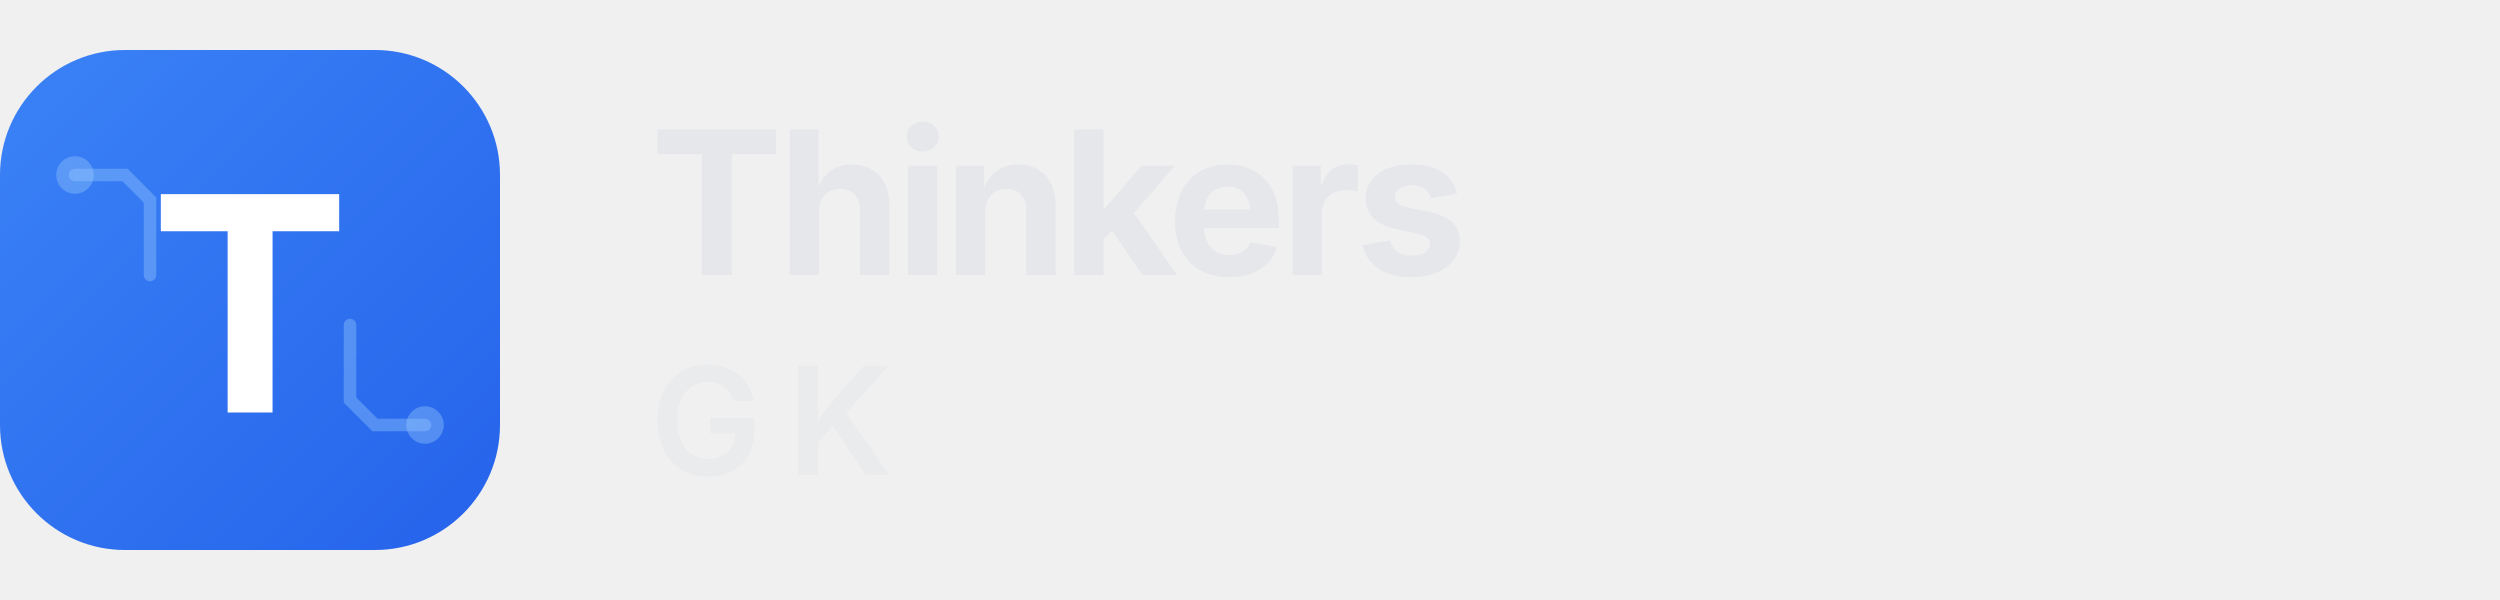
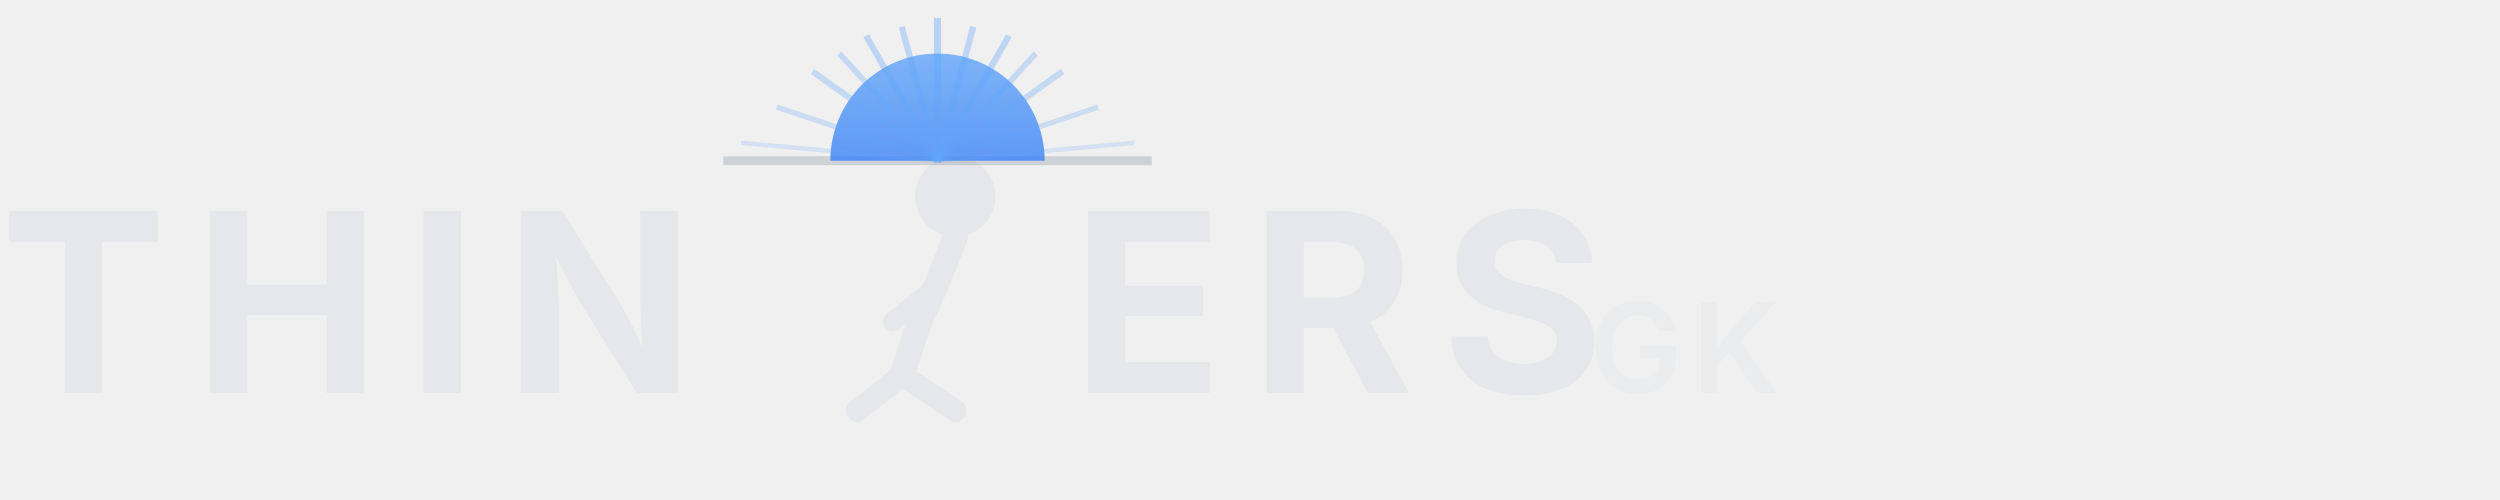
- <svg xmlns="http://www.w3.org/2000/svg" viewBox="0 0 200 48">
+ <svg xmlns="http://www.w3.org/2000/svg" viewBox="0 0 280 56">
  <defs>
-     <linearGradient id="logoGrad" x1="0%" y1="0%" x2="100%" y2="100%">
+     <linearGradient id="sunGradD" x1="50%" y1="100%" x2="50%" y2="0%">
      <stop offset="0%" style="stop-color:#3b82f6" />
-       <stop offset="100%" style="stop-color:#2563eb" />
+       <stop offset="100%" style="stop-color:#60a5fa" />
    </linearGradient>
  </defs>
-   <rect width="40" height="40" rx="10" y="4" fill="url(#logoGrad)" />
-   <path d="M6 14h4l2 2v6" stroke="#93c5fd" stroke-width="1" fill="none" opacity="0.4" stroke-linecap="round" />
-   <path d="M34 34h-4l-2-2v-6" stroke="#93c5fd" stroke-width="1" fill="none" opacity="0.4" stroke-linecap="round" />
-   <circle cx="6" cy="14" r="1.5" fill="#93c5fd" opacity="0.4" />
-   <circle cx="34" cy="34" r="1.5" fill="#93c5fd" opacity="0.4" />
-   <text x="20" y="33" font-family="Inter, sans-serif" font-size="24" font-weight="700" fill="white" text-anchor="middle">T</text>
-   <text x="52" y="22" font-family="Inter, sans-serif" font-size="16" font-weight="700" fill="#e5e7eb" letter-spacing="-0.5">Thinkers</text>
-   <text x="52" y="38" font-family="Inter, sans-serif" font-size="12" font-weight="600" fill="#e5e7eb" letter-spacing="2" opacity="0.6">GK</text>
+   <text x="0" y="44" font-family="Inter, -apple-system, sans-serif" font-size="28" font-weight="700" fill="#e5e7eb" letter-spacing="3">THIN</text>
+   <g transform="translate(97, 18)">
+     <circle cx="10" cy="4" r="4.5" fill="#e5e7eb" />
+     <path d="M10 8.5 C10 8.5 8 14 6 18 L4 24" stroke="#e5e7eb" stroke-width="2.8" stroke-linecap="round" fill="none" />
+     <path d="M8 13 L10 8" stroke="#e5e7eb" stroke-width="2.2" stroke-linecap="round" fill="none" />
+     <path d="M8 14 L3 18" stroke="#e5e7eb" stroke-width="2.2" stroke-linecap="round" fill="none" />
+     <path d="M4 24 L-1 28" stroke="#e5e7eb" stroke-width="2.5" stroke-linecap="round" fill="none" />
+     <path d="M4 24 L10 28" stroke="#e5e7eb" stroke-width="2.5" stroke-linecap="round" fill="none" />
+   </g>
+   <g transform="translate(105, 8)">
+     <line x1="-24" y1="10" x2="24" y2="10" stroke="#9ca3af" stroke-width="1" opacity="0.4" />
+     <path d="M-12 10 A12 12 0 0 1 12 10" fill="url(#sunGradD)" opacity="0.8" />
+     <line x1="0" y1="10" x2="0" y2="-6" stroke="#60a5fa" stroke-width="0.8" opacity="0.4" />
+     <line x1="0" y1="10" x2="-8" y2="-4" stroke="#60a5fa" stroke-width="0.7" opacity="0.35" />
+     <line x1="0" y1="10" x2="8" y2="-4" stroke="#60a5fa" stroke-width="0.7" opacity="0.35" />
+     <line x1="0" y1="10" x2="-14" y2="0" stroke="#60a5fa" stroke-width="0.7" opacity="0.3" />
+     <line x1="0" y1="10" x2="14" y2="0" stroke="#60a5fa" stroke-width="0.7" opacity="0.3" />
+     <line x1="0" y1="10" x2="-18" y2="4" stroke="#60a5fa" stroke-width="0.6" opacity="0.25" />
+     <line x1="0" y1="10" x2="18" y2="4" stroke="#60a5fa" stroke-width="0.6" opacity="0.25" />
+     <line x1="0" y1="10" x2="-22" y2="8" stroke="#60a5fa" stroke-width="0.5" opacity="0.2" />
+     <line x1="0" y1="10" x2="22" y2="8" stroke="#60a5fa" stroke-width="0.5" opacity="0.2" />
+     <line x1="0" y1="10" x2="-4" y2="-5" stroke="#60a5fa" stroke-width="0.7" opacity="0.35" />
+     <line x1="0" y1="10" x2="4" y2="-5" stroke="#60a5fa" stroke-width="0.7" opacity="0.35" />
+     <line x1="0" y1="10" x2="-11" y2="-2" stroke="#60a5fa" stroke-width="0.65" opacity="0.3" />
+     <line x1="0" y1="10" x2="11" y2="-2" stroke="#60a5fa" stroke-width="0.65" opacity="0.3" />
+   </g>
+   <text x="120" y="44" font-family="Inter, -apple-system, sans-serif" font-size="28" font-weight="700" fill="#e5e7eb" letter-spacing="3">ERS</text>
+   <text x="178" y="44" font-family="Inter, -apple-system, sans-serif" font-size="14" font-weight="600" fill="#e5e7eb" letter-spacing="1" opacity="0.5">GK</text>
</svg>
